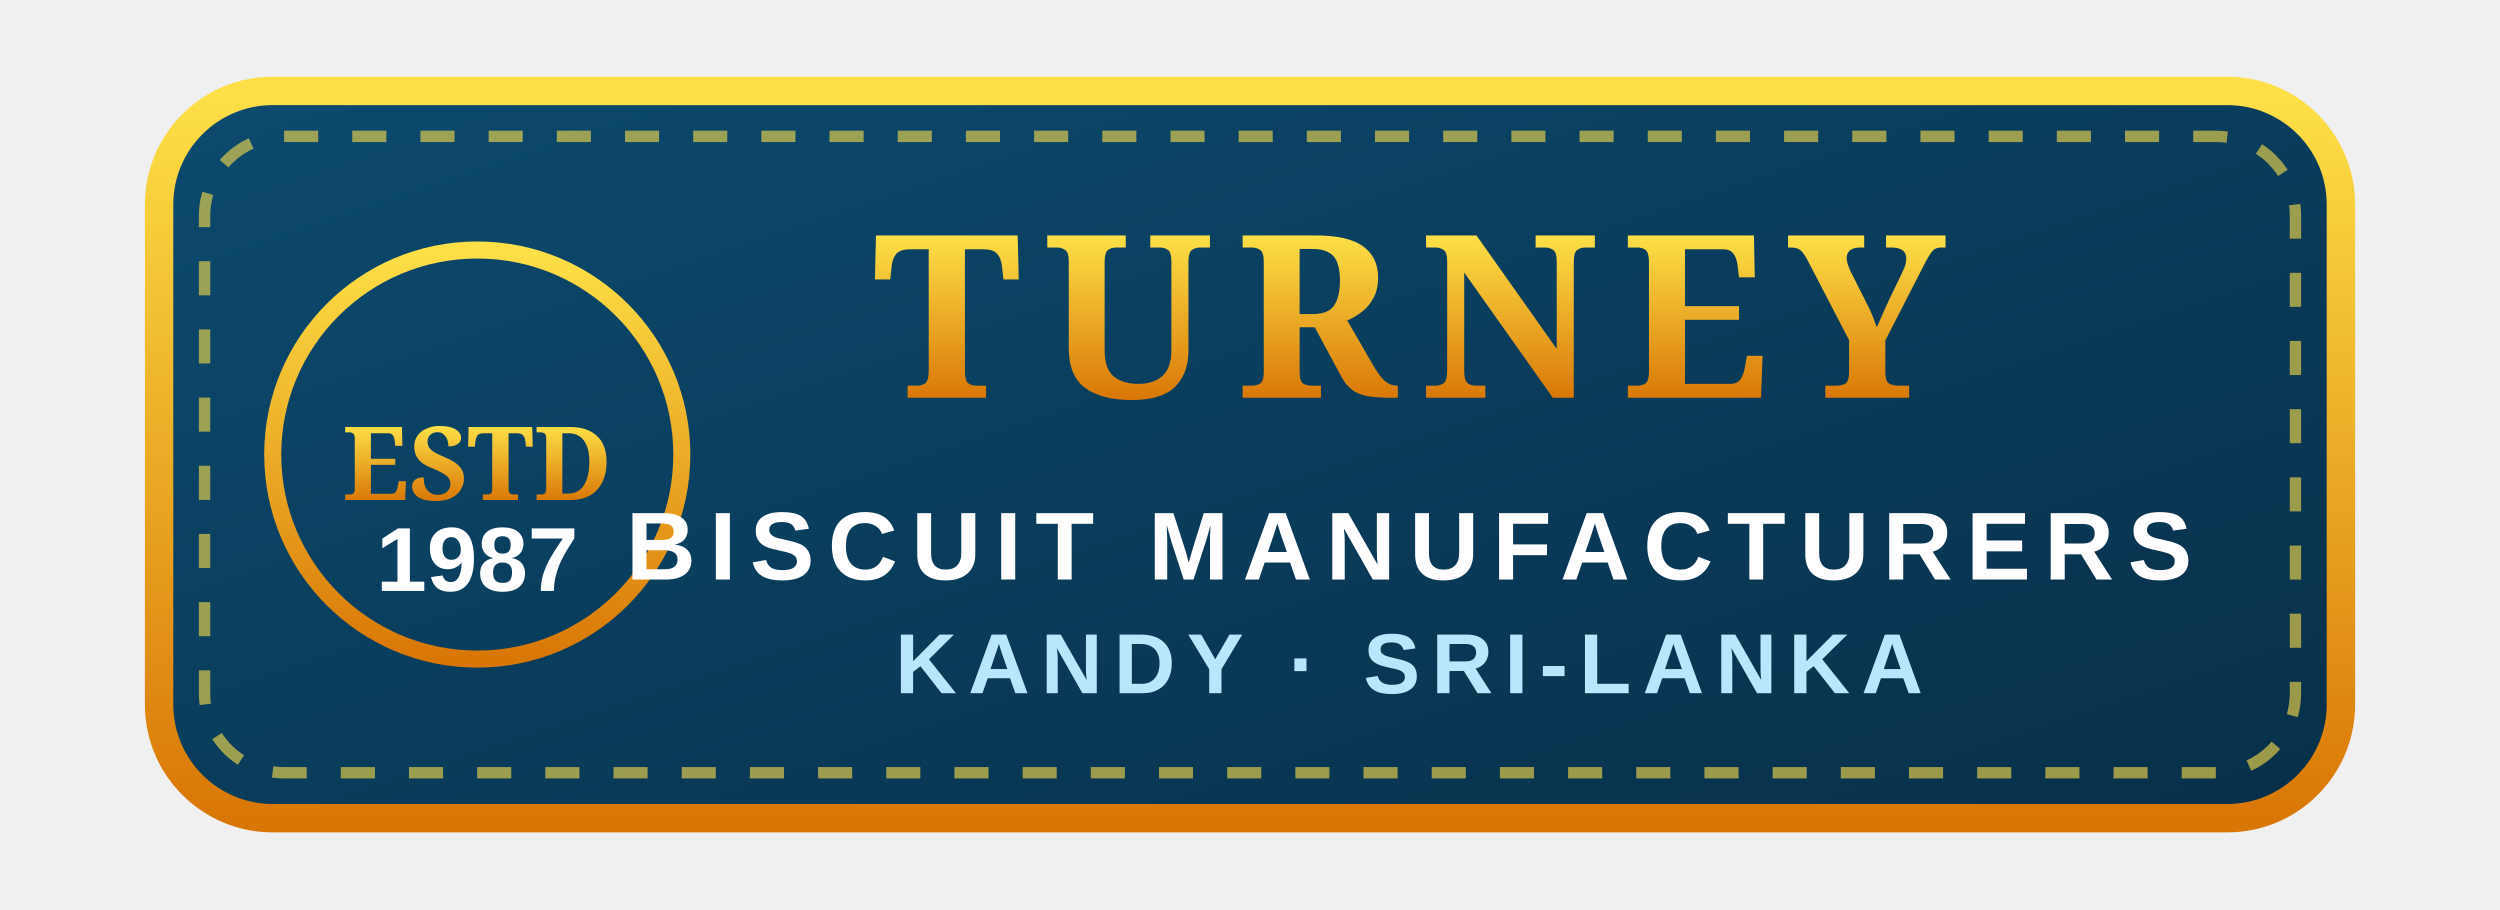
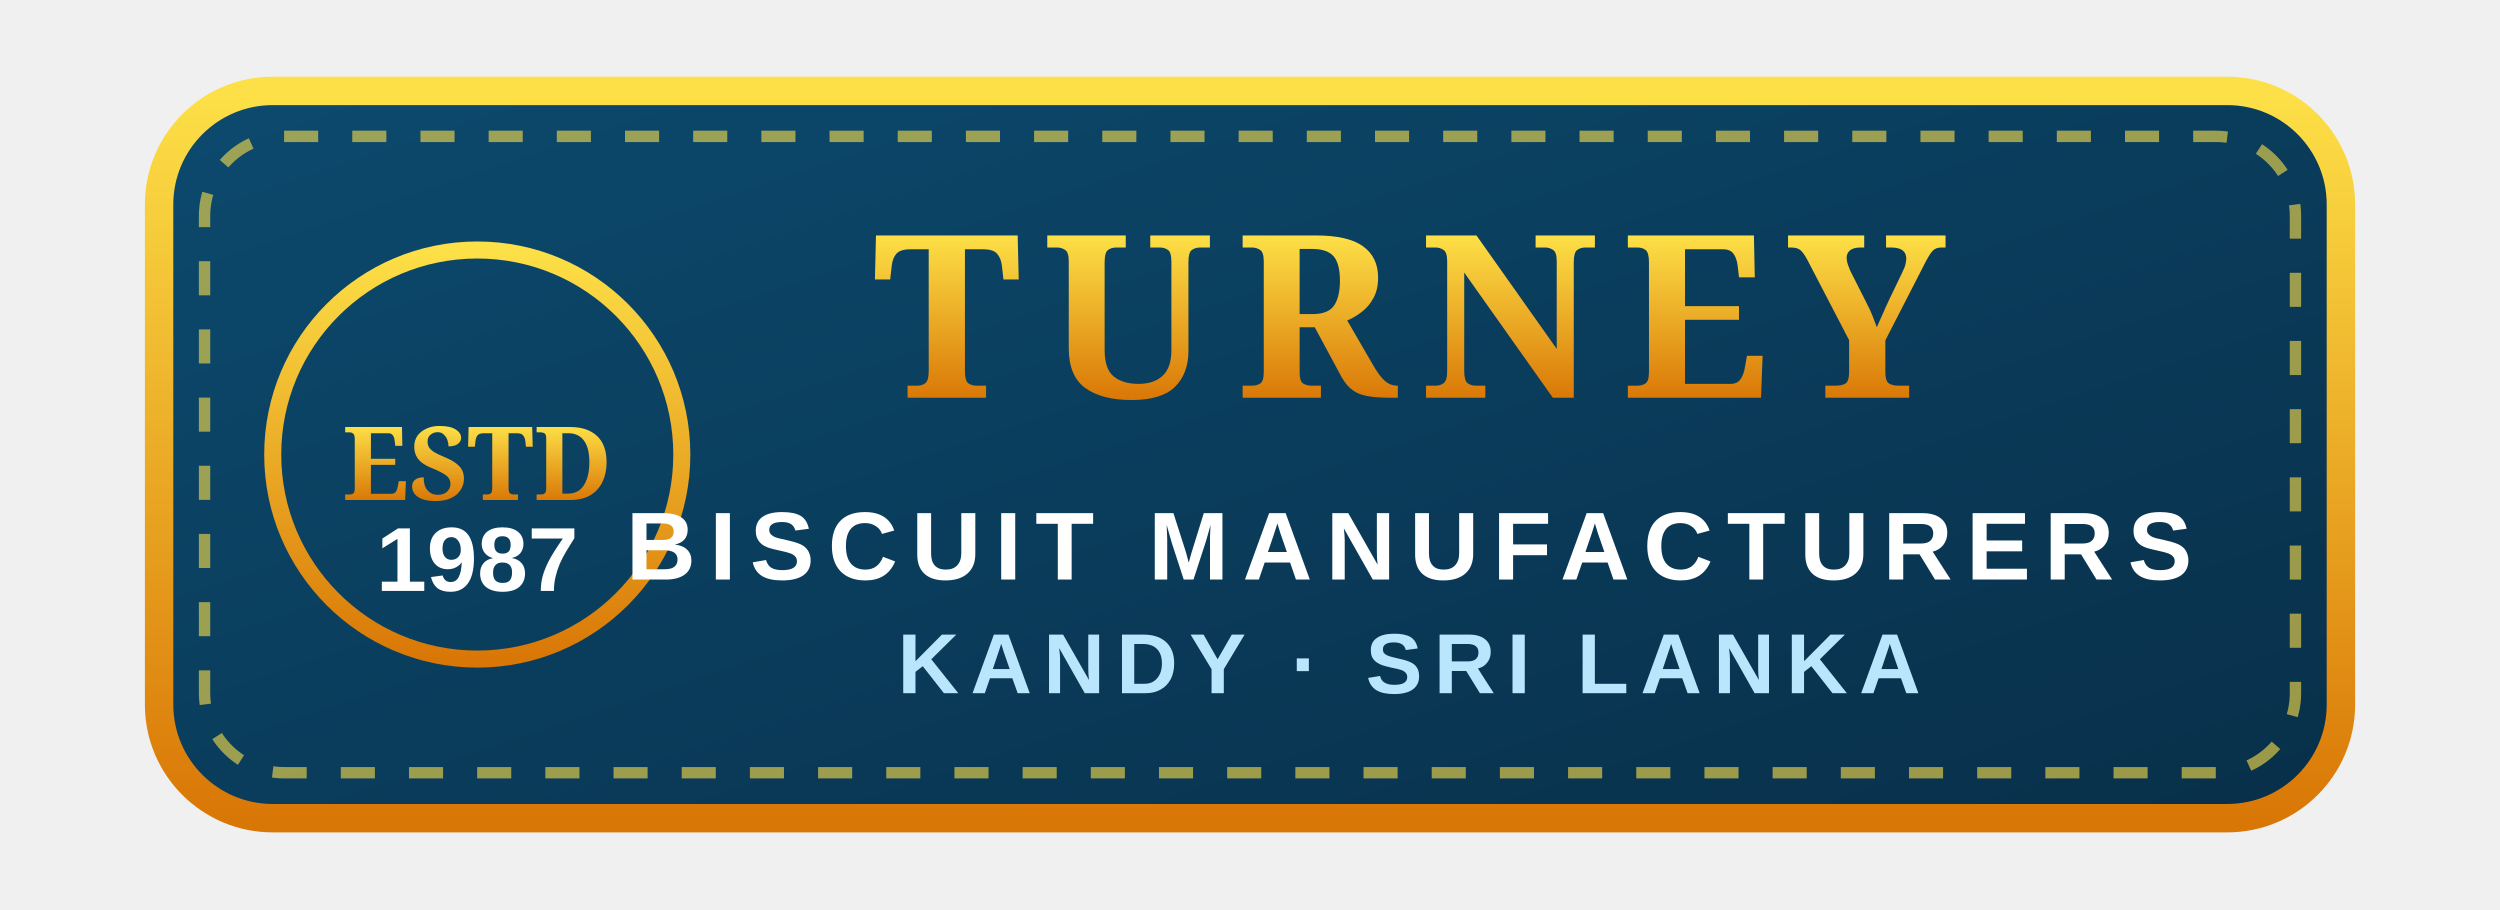
<svg xmlns="http://www.w3.org/2000/svg" viewBox="0 0 220 80" width="220" height="80">
  <defs>
    <linearGradient id="tb-navy" x1="0%" y1="0%" x2="100%" y2="100%">
      <stop offset="0%" stop-color="#0C4A6E" />
      <stop offset="100%" stop-color="#082F49" />
    </linearGradient>
    <linearGradient id="tb-gold" x1="0%" y1="0%" x2="0%" y2="100%">
      <stop offset="0%" stop-color="#FDE047" />
      <stop offset="100%" stop-color="#D97706" />
    </linearGradient>
  </defs>
  <rect x="14" y="8" width="192" height="64" rx="10" fill="url(#tb-navy)" stroke="url(#tb-gold)" stroke-width="2.5" />
  <rect x="18" y="12" width="184" height="56" rx="7" fill="none" stroke="#FDE047" stroke-width="1" stroke-dasharray="3,3" opacity="0.6" />
  <circle cx="42" cy="40" r="18" fill="none" stroke="url(#tb-gold)" stroke-width="1.5" />
  <text x="42" y="44" font-family="Georgia, serif" font-size="9" font-weight="bold" fill="url(#tb-gold)" text-anchor="middle">ESTD</text>
  <text x="42" y="52" font-family="Arial, sans-serif" font-size="8" font-weight="bold" fill="#FFFFFF" text-anchor="middle">1987</text>
  <text x="124" y="35" font-family="Georgia, serif" font-size="20" font-weight="bold" fill="url(#tb-gold)" text-anchor="middle" letter-spacing="2">TURNEY</text>
  <line x1="72" y1="41" x2="178" y2="41" stroke="url(#tb-gold)" stroke-width="1" opacity="0.8" />
  <text x="124" y="51" font-family="Arial, sans-serif" font-size="8.5" font-weight="800" fill="#FFFFFF" text-anchor="middle" letter-spacing="1.2">BISCUIT MANUFACTURERS</text>
-   <text x="124" y="61" font-family="Arial, sans-serif" font-size="7.5" font-weight="600" fill="#BAE6FD" text-anchor="middle" letter-spacing="1">KANDY · SRI-LANKA</text>
+   <text x="124" y="61" font-family="Arial, sans-serif" font-size="7.5" font-weight="600" fill="#BAE6FD" text-anchor="middle" letter-spacing="1">KANDY · SRI LANKA</text>
</svg>
